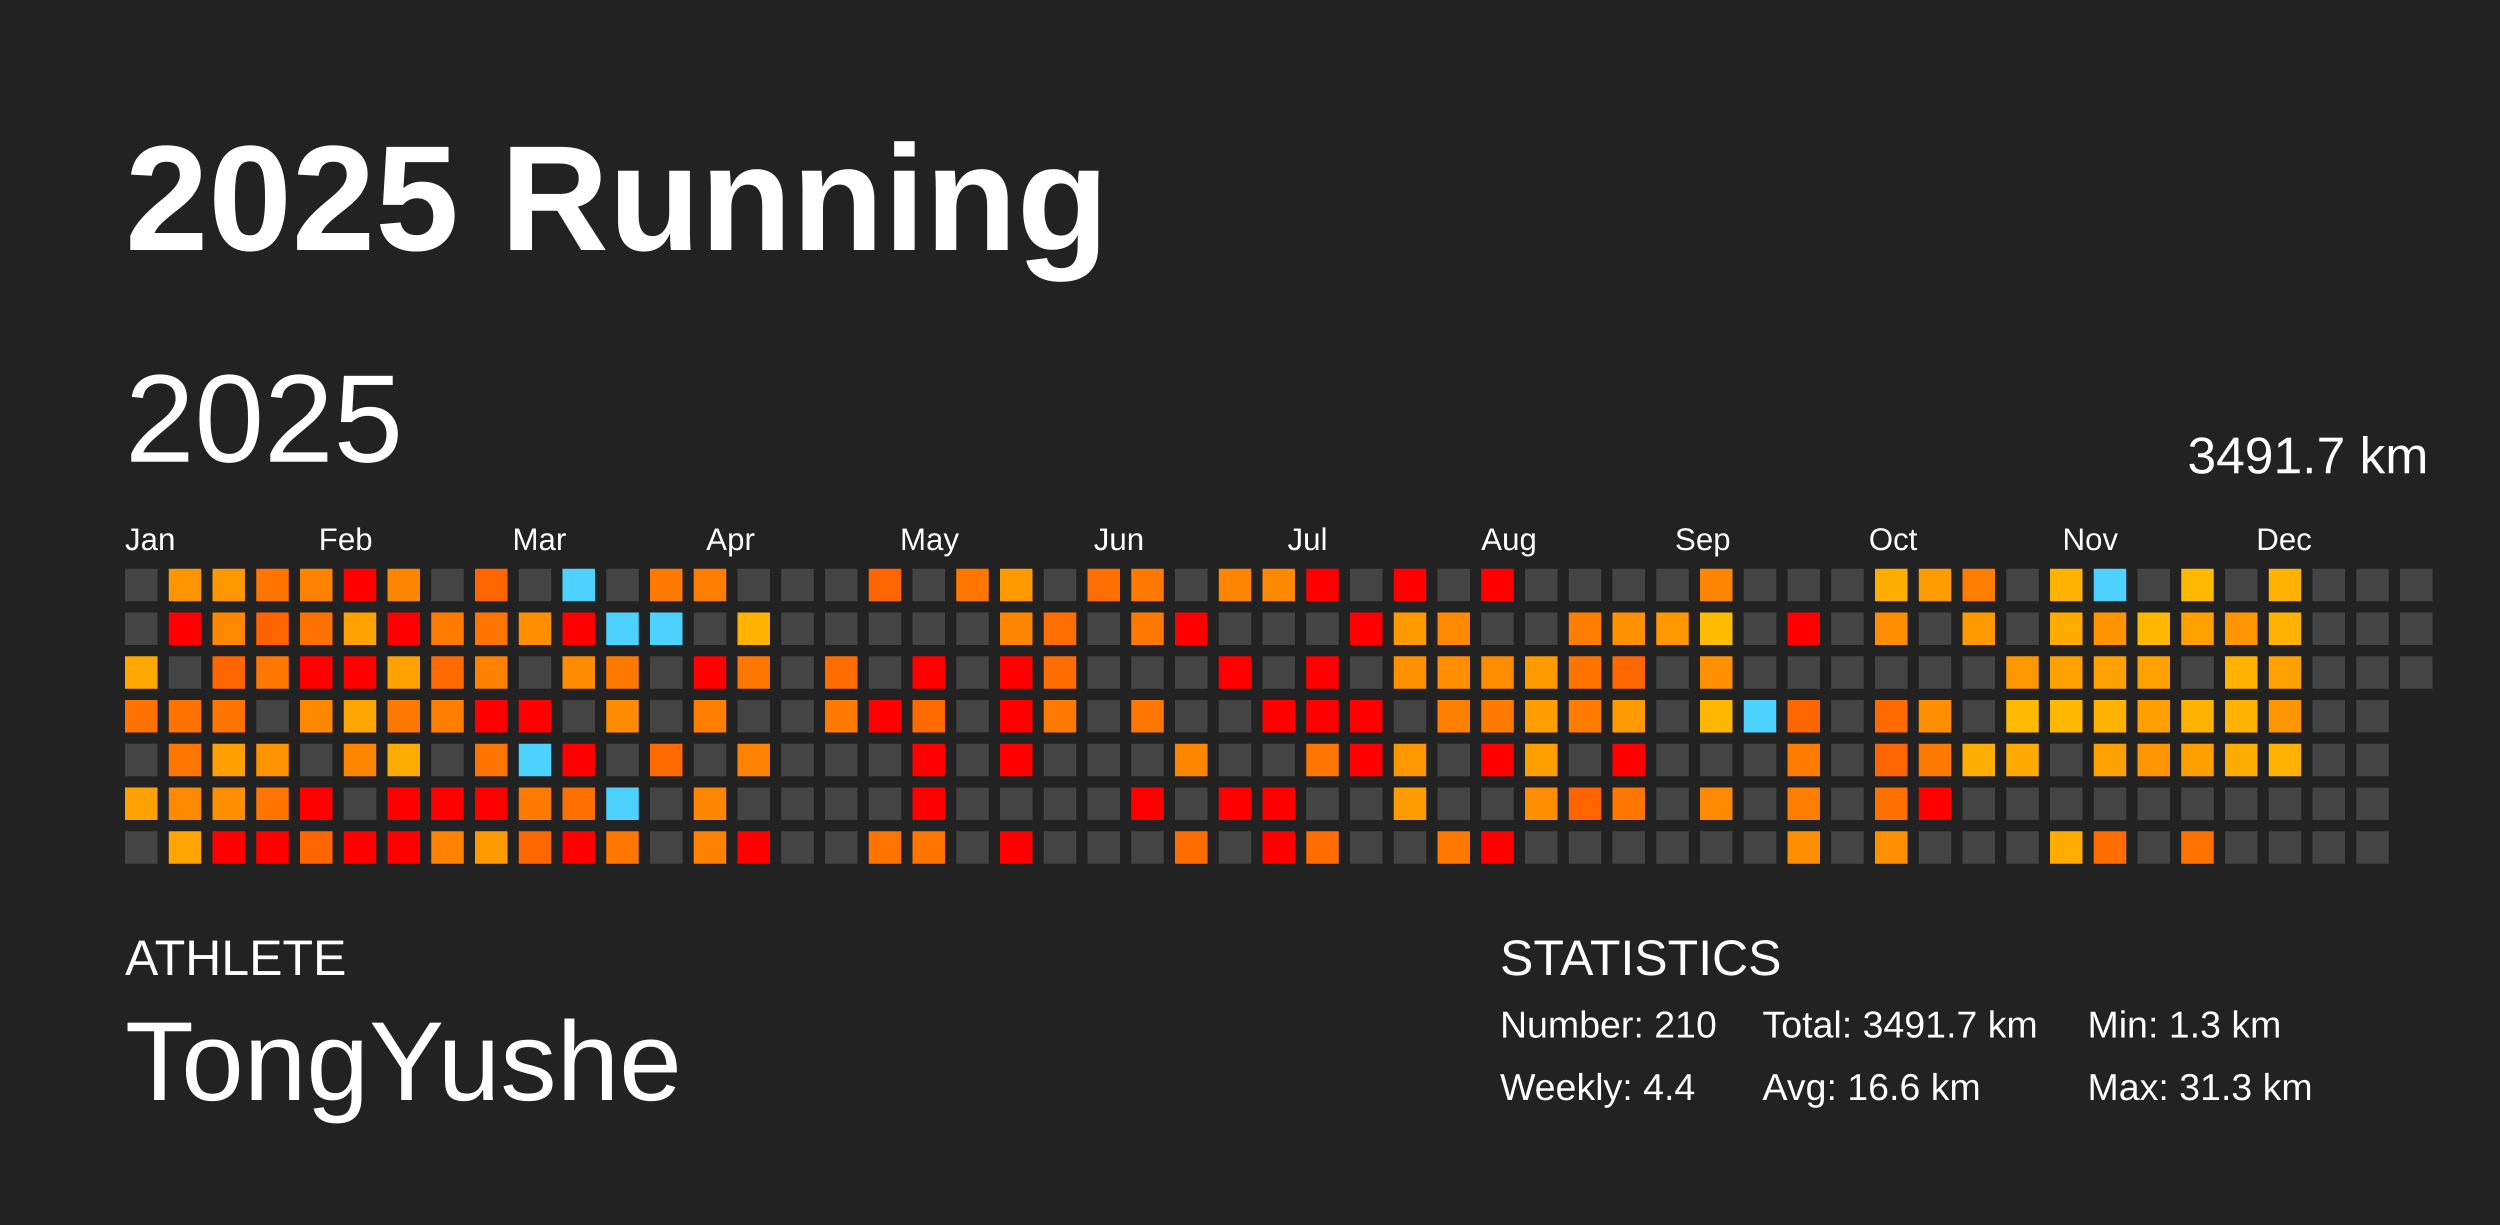
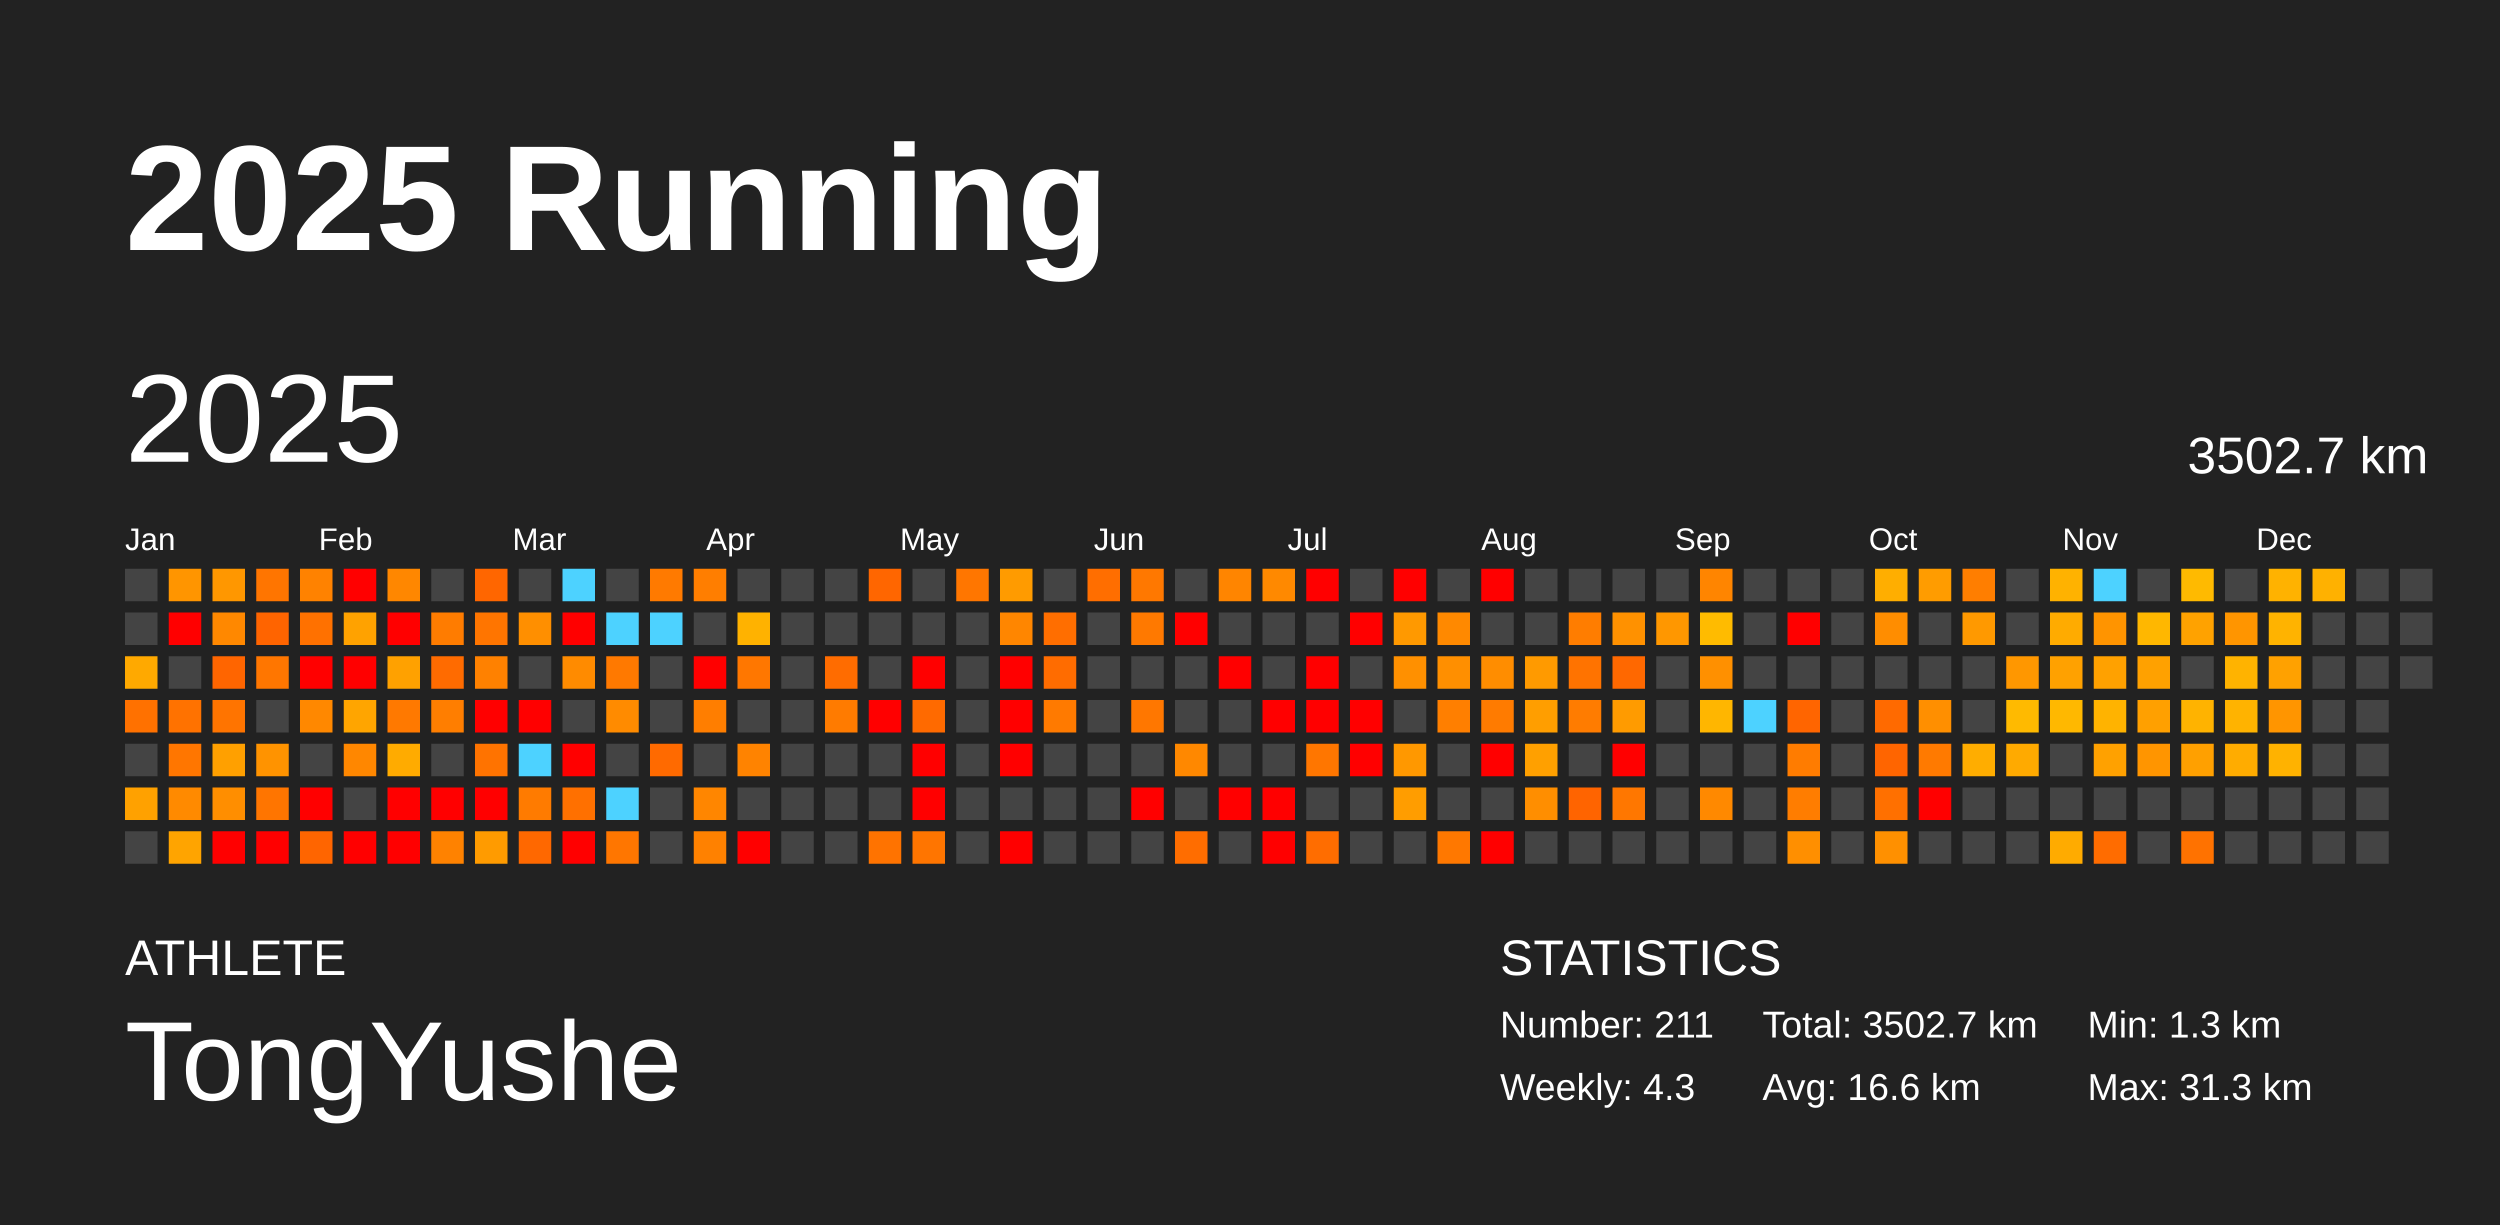
<svg xmlns="http://www.w3.org/2000/svg" baseProfile="full" height="98mm" version="1.1" viewBox="0,0,200,98" width="200mm">
  <defs />
  <rect fill="#222222" height="98" width="200" x="0" y="0" />
  <text fill="#FFFFFF" style="font-size:12px; font-family:Arial; font-weight:bold;" x="10" y="20">2025 Running</text>
  <text fill="#FFFFFF" style="font-size:4px; font-family:Arial" x="10" y="78">ATHLETE</text>
  <text fill="#FFFFFF" style="font-size:9px; font-family:Arial" x="10" y="88">TongYushe</text>
  <text fill="#FFFFFF" style="font-size:4px; font-family:Arial" x="120" y="78">STATISTICS</text>
-   <text fill="#FFFFFF" style="font-size:3px; font-family:Arial" x="120" y="83">Number: 210</text>
-   <text fill="#FFFFFF" style="font-size:3px; font-family:Arial" x="120" y="88">Weekly: 4.4</text>
-   <text fill="#FFFFFF" style="font-size:3px; font-family:Arial" x="141" y="83">Total: 3491.7 km</text>
+   <text fill="#FFFFFF" style="font-size:3px; font-family:Arial" x="120" y="83">Number: 211</text>
+   <text fill="#FFFFFF" style="font-size:3px; font-family:Arial" x="120" y="88">Weekly: 4.3</text>
+   <text fill="#FFFFFF" style="font-size:3px; font-family:Arial" x="141" y="83">Total: 3502.7 km</text>
  <text fill="#FFFFFF" style="font-size:3px; font-family:Arial" x="141" y="88">Avg: 16.6 km</text>
  <text fill="#FFFFFF" style="font-size:3px; font-family:Arial" x="167" y="83">Min: 1.3 km</text>
  <text fill="#FFFFFF" style="font-size:3px; font-family:Arial" x="167" y="88">Max: 31.3 km</text>
  <text dominant-baseline="hanging" fill="#FFFFFF" style="font-size:10.0px; font-family:Arial;" x="10" y="30">2025</text>
-   <text dominant-baseline="hanging" fill="#FFFFFF" style="font-size:4.125px; font-family:Arial;" x="175" y="35">3491.7 km</text>
+   <text dominant-baseline="hanging" fill="#FFFFFF" style="font-size:4.125px; font-family:Arial;" x="175" y="35">3502.7 km</text>
  <text fill="#FFFFFF" style="font-size:2.5px; font-family:Arial" x="10.0" y="44">Jan</text>
  <text fill="#FFFFFF" style="font-size:2.5px; font-family:Arial" x="25.5" y="44">Feb</text>
  <text fill="#FFFFFF" style="font-size:2.5px; font-family:Arial" x="41.0" y="44">Mar</text>
  <text fill="#FFFFFF" style="font-size:2.5px; font-family:Arial" x="56.5" y="44">Apr</text>
  <text fill="#FFFFFF" style="font-size:2.5px; font-family:Arial" x="72.0" y="44">May</text>
  <text fill="#FFFFFF" style="font-size:2.5px; font-family:Arial" x="87.5" y="44">Jun</text>
  <text fill="#FFFFFF" style="font-size:2.5px; font-family:Arial" x="103.0" y="44">Jul</text>
  <text fill="#FFFFFF" style="font-size:2.5px; font-family:Arial" x="118.5" y="44">Aug</text>
  <text fill="#FFFFFF" style="font-size:2.5px; font-family:Arial" x="134.0" y="44">Sep</text>
  <text fill="#FFFFFF" style="font-size:2.5px; font-family:Arial" x="149.5" y="44">Oct</text>
  <text fill="#FFFFFF" style="font-size:2.5px; font-family:Arial" x="165.0" y="44">Nov</text>
  <text fill="#FFFFFF" style="font-size:2.5px; font-family:Arial" x="180.5" y="44">Dec</text>
  <rect fill="#444444" height="2.6" width="2.6" x="10.0" y="45.5" />
  <rect fill="#444444" height="2.6" width="2.6" x="10.0" y="49.0" />
  <rect fill="#ffa900" height="2.6" width="2.6" x="10.0" y="52.5" />
  <rect fill="#ff7100" height="2.6" width="2.6" x="10.0" y="56.0" />
  <rect fill="#444444" height="2.6" width="2.6" x="10.0" y="59.5" />
  <rect fill="#ffa100" height="2.6" width="2.6" x="10.0" y="63.0" />
  <rect fill="#444444" height="2.6" width="2.6" x="10.0" y="66.5" />
  <rect fill="#ff9500" height="2.6" width="2.6" x="13.5" y="45.5" />
  <rect fill="red" height="2.6" width="2.6" x="13.5" y="49.0" />
  <rect fill="#444444" height="2.6" width="2.6" x="13.5" y="52.5" />
  <rect fill="#ff7200" height="2.6" width="2.6" x="13.5" y="56.0" />
  <rect fill="#ff7600" height="2.6" width="2.6" x="13.5" y="59.5" />
  <rect fill="#ff8a00" height="2.6" width="2.6" x="13.5" y="63.0" />
  <rect fill="#ffa400" height="2.6" width="2.6" x="13.5" y="66.5" />
  <rect fill="#ff9700" height="2.6" width="2.6" x="17.0" y="45.5" />
  <rect fill="#ff8800" height="2.6" width="2.6" x="17.0" y="49.0" />
  <rect fill="#ff6500" height="2.6" width="2.6" x="17.0" y="52.5" />
  <rect fill="#ff7400" height="2.6" width="2.6" x="17.0" y="56.0" />
  <rect fill="#ffa000" height="2.6" width="2.6" x="17.0" y="59.5" />
  <rect fill="#ff8e00" height="2.6" width="2.6" x="17.0" y="63.0" />
  <rect fill="red" height="2.6" width="2.6" x="17.0" y="66.5" />
  <rect fill="#ff7500" height="2.6" width="2.6" x="20.5" y="45.5" />
  <rect fill="#ff6400" height="2.6" width="2.6" x="20.5" y="49.0" />
  <rect fill="#ff7600" height="2.6" width="2.6" x="20.5" y="52.5" />
  <rect fill="#444444" height="2.6" width="2.6" x="20.5" y="56.0" />
  <rect fill="#ff9300" height="2.6" width="2.6" x="20.5" y="59.5" />
  <rect fill="#ff7500" height="2.6" width="2.6" x="20.5" y="63.0" />
  <rect fill="red" height="2.6" width="2.6" x="20.5" y="66.5" />
  <rect fill="#ff8200" height="2.6" width="2.6" x="24.0" y="45.5" />
  <rect fill="#ff7100" height="2.6" width="2.6" x="24.0" y="49.0" />
  <rect fill="red" height="2.6" width="2.6" x="24.0" y="52.5" />
  <rect fill="#ff8800" height="2.6" width="2.6" x="24.0" y="56.0" />
  <rect fill="#444444" height="2.6" width="2.6" x="24.0" y="59.5" />
  <rect fill="red" height="2.6" width="2.6" x="24.0" y="63.0" />
  <rect fill="#ff6500" height="2.6" width="2.6" x="24.0" y="66.5" />
  <rect fill="red" height="2.6" width="2.6" x="27.5" y="45.5" />
  <rect fill="#ffa200" height="2.6" width="2.6" x="27.5" y="49.0" />
  <rect fill="red" height="2.6" width="2.6" x="27.5" y="52.5" />
  <rect fill="#ffa500" height="2.6" width="2.6" x="27.5" y="56.0" />
  <rect fill="#ff8700" height="2.6" width="2.6" x="27.5" y="59.5" />
  <rect fill="#444444" height="2.6" width="2.6" x="27.5" y="63.0" />
  <rect fill="red" height="2.6" width="2.6" x="27.5" y="66.5" />
  <rect fill="#ff8700" height="2.6" width="2.6" x="31.0" y="45.5" />
  <rect fill="red" height="2.6" width="2.6" x="31.0" y="49.0" />
  <rect fill="#ffa100" height="2.6" width="2.6" x="31.0" y="52.5" />
  <rect fill="#ff7900" height="2.6" width="2.6" x="31.0" y="56.0" />
  <rect fill="#ffab00" height="2.6" width="2.6" x="31.0" y="59.5" />
  <rect fill="red" height="2.6" width="2.6" x="31.0" y="63.0" />
  <rect fill="red" height="2.6" width="2.6" x="31.0" y="66.5" />
  <rect fill="#444444" height="2.6" width="2.6" x="34.5" y="45.5" />
  <rect fill="#ff7c00" height="2.6" width="2.6" x="34.5" y="49.0" />
  <rect fill="#ff6b00" height="2.6" width="2.6" x="34.5" y="52.5" />
  <rect fill="#ff7e00" height="2.6" width="2.6" x="34.5" y="56.0" />
  <rect fill="#444444" height="2.6" width="2.6" x="34.5" y="59.5" />
  <rect fill="red" height="2.6" width="2.6" x="34.5" y="63.0" />
  <rect fill="#ff8200" height="2.6" width="2.6" x="34.5" y="66.5" />
  <rect fill="#ff6600" height="2.6" width="2.6" x="38.0" y="45.5" />
  <rect fill="#ff7500" height="2.6" width="2.6" x="38.0" y="49.0" />
  <rect fill="#ff8100" height="2.6" width="2.6" x="38.0" y="52.5" />
  <rect fill="red" height="2.6" width="2.6" x="38.0" y="56.0" />
  <rect fill="#ff7300" height="2.6" width="2.6" x="38.0" y="59.5" />
  <rect fill="red" height="2.6" width="2.6" x="38.0" y="63.0" />
  <rect fill="#ff9b00" height="2.6" width="2.6" x="38.0" y="66.5" />
  <rect fill="#444444" height="2.6" width="2.6" x="41.5" y="45.5" />
  <rect fill="#ff8f00" height="2.6" width="2.6" x="41.5" y="49.0" />
  <rect fill="#444444" height="2.6" width="2.6" x="41.5" y="52.5" />
  <rect fill="red" height="2.6" width="2.6" x="41.5" y="56.0" />
  <rect fill="#4dd2ff" height="2.6" width="2.6" x="41.5" y="59.5" />
  <rect fill="#ff7b00" height="2.6" width="2.6" x="41.5" y="63.0" />
  <rect fill="#ff6800" height="2.6" width="2.6" x="41.5" y="66.5" />
  <rect fill="#4dd2ff" height="2.6" width="2.6" x="45.0" y="45.5" />
  <rect fill="red" height="2.6" width="2.6" x="45.0" y="49.0" />
  <rect fill="#ff8b00" height="2.6" width="2.6" x="45.0" y="52.5" />
  <rect fill="#444444" height="2.6" width="2.6" x="45.0" y="56.0" />
  <rect fill="red" height="2.6" width="2.6" x="45.0" y="59.5" />
  <rect fill="#ff7000" height="2.6" width="2.6" x="45.0" y="63.0" />
  <rect fill="red" height="2.6" width="2.6" x="45.0" y="66.5" />
  <rect fill="#444444" height="2.6" width="2.6" x="48.5" y="45.5" />
  <rect fill="#4dd2ff" height="2.6" width="2.6" x="48.5" y="49.0" />
  <rect fill="#ff7900" height="2.6" width="2.6" x="48.5" y="52.5" />
  <rect fill="#ff8b00" height="2.6" width="2.6" x="48.5" y="56.0" />
  <rect fill="#444444" height="2.6" width="2.6" x="48.5" y="59.5" />
  <rect fill="#4dd2ff" height="2.6" width="2.6" x="48.5" y="63.0" />
  <rect fill="#ff7600" height="2.6" width="2.6" x="48.5" y="66.5" />
  <rect fill="#ff7a00" height="2.6" width="2.6" x="52.0" y="45.5" />
  <rect fill="#4dd2ff" height="2.6" width="2.6" x="52.0" y="49.0" />
  <rect fill="#444444" height="2.6" width="2.6" x="52.0" y="52.5" />
  <rect fill="#444444" height="2.6" width="2.6" x="52.0" y="56.0" />
  <rect fill="#ff6a00" height="2.6" width="2.6" x="52.0" y="59.5" />
  <rect fill="#444444" height="2.6" width="2.6" x="52.0" y="63.0" />
  <rect fill="#444444" height="2.6" width="2.6" x="52.0" y="66.5" />
  <rect fill="#ff7e00" height="2.6" width="2.6" x="55.5" y="45.5" />
  <rect fill="#444444" height="2.6" width="2.6" x="55.5" y="49.0" />
  <rect fill="red" height="2.6" width="2.6" x="55.5" y="52.5" />
  <rect fill="#ff7e00" height="2.6" width="2.6" x="55.5" y="56.0" />
  <rect fill="#444444" height="2.6" width="2.6" x="55.5" y="59.5" />
  <rect fill="#ff8600" height="2.6" width="2.6" x="55.5" y="63.0" />
  <rect fill="#ff8100" height="2.6" width="2.6" x="55.5" y="66.5" />
  <rect fill="#444444" height="2.6" width="2.6" x="59.0" y="45.5" />
  <rect fill="#ffb200" height="2.6" width="2.6" x="59.0" y="49.0" />
  <rect fill="#ff7700" height="2.6" width="2.6" x="59.0" y="52.5" />
  <rect fill="#444444" height="2.6" width="2.6" x="59.0" y="56.0" />
  <rect fill="#ff8300" height="2.6" width="2.6" x="59.0" y="59.5" />
  <rect fill="#444444" height="2.6" width="2.6" x="59.0" y="63.0" />
  <rect fill="red" height="2.6" width="2.6" x="59.0" y="66.5" />
  <rect fill="#444444" height="2.6" width="2.6" x="62.5" y="45.5" />
  <rect fill="#444444" height="2.6" width="2.6" x="62.5" y="49.0" />
  <rect fill="#444444" height="2.6" width="2.6" x="62.5" y="52.5" />
  <rect fill="#444444" height="2.6" width="2.6" x="62.5" y="56.0" />
  <rect fill="#444444" height="2.6" width="2.6" x="62.5" y="59.5" />
  <rect fill="#444444" height="2.6" width="2.6" x="62.5" y="63.0" />
  <rect fill="#444444" height="2.6" width="2.6" x="62.5" y="66.5" />
  <rect fill="#444444" height="2.6" width="2.6" x="66.0" y="45.5" />
  <rect fill="#444444" height="2.6" width="2.6" x="66.0" y="49.0" />
  <rect fill="#ff6c00" height="2.6" width="2.6" x="66.0" y="52.5" />
  <rect fill="#ff7b00" height="2.6" width="2.6" x="66.0" y="56.0" />
  <rect fill="#444444" height="2.6" width="2.6" x="66.0" y="59.5" />
  <rect fill="#444444" height="2.6" width="2.6" x="66.0" y="63.0" />
  <rect fill="#444444" height="2.6" width="2.6" x="66.0" y="66.5" />
  <rect fill="#ff6600" height="2.6" width="2.6" x="69.5" y="45.5" />
  <rect fill="#444444" height="2.6" width="2.6" x="69.5" y="49.0" />
  <rect fill="#444444" height="2.6" width="2.6" x="69.5" y="52.5" />
  <rect fill="red" height="2.6" width="2.6" x="69.5" y="56.0" />
  <rect fill="#444444" height="2.6" width="2.6" x="69.5" y="59.5" />
  <rect fill="#444444" height="2.6" width="2.6" x="69.5" y="63.0" />
  <rect fill="#ff7300" height="2.6" width="2.6" x="69.5" y="66.5" />
  <rect fill="#444444" height="2.6" width="2.6" x="73.0" y="45.5" />
  <rect fill="#444444" height="2.6" width="2.6" x="73.0" y="49.0" />
  <rect fill="red" height="2.6" width="2.6" x="73.0" y="52.5" />
  <rect fill="#ff6a00" height="2.6" width="2.6" x="73.0" y="56.0" />
  <rect fill="red" height="2.6" width="2.6" x="73.0" y="59.5" />
  <rect fill="red" height="2.6" width="2.6" x="73.0" y="63.0" />
  <rect fill="#ff7500" height="2.6" width="2.6" x="73.0" y="66.5" />
  <rect fill="#ff7600" height="2.6" width="2.6" x="76.5" y="45.5" />
  <rect fill="#444444" height="2.6" width="2.6" x="76.5" y="49.0" />
  <rect fill="#444444" height="2.6" width="2.6" x="76.5" y="52.5" />
  <rect fill="#444444" height="2.6" width="2.6" x="76.5" y="56.0" />
  <rect fill="#444444" height="2.6" width="2.6" x="76.5" y="59.5" />
  <rect fill="#444444" height="2.6" width="2.6" x="76.5" y="63.0" />
  <rect fill="#444444" height="2.6" width="2.6" x="76.5" y="66.5" />
  <rect fill="#ff9b00" height="2.6" width="2.6" x="80.0" y="45.5" />
  <rect fill="#ff8600" height="2.6" width="2.6" x="80.0" y="49.0" />
  <rect fill="red" height="2.6" width="2.6" x="80.0" y="52.5" />
  <rect fill="red" height="2.6" width="2.6" x="80.0" y="56.0" />
  <rect fill="red" height="2.6" width="2.6" x="80.0" y="59.5" />
  <rect fill="#444444" height="2.6" width="2.6" x="80.0" y="63.0" />
  <rect fill="red" height="2.6" width="2.6" x="80.0" y="66.5" />
  <rect fill="#444444" height="2.6" width="2.6" x="83.5" y="45.5" />
  <rect fill="#ff6e00" height="2.6" width="2.6" x="83.5" y="49.0" />
  <rect fill="#ff6c00" height="2.6" width="2.6" x="83.5" y="52.5" />
  <rect fill="#ff7a00" height="2.6" width="2.6" x="83.5" y="56.0" />
  <rect fill="#444444" height="2.6" width="2.6" x="83.5" y="59.5" />
  <rect fill="#444444" height="2.6" width="2.6" x="83.5" y="63.0" />
  <rect fill="#444444" height="2.6" width="2.6" x="83.5" y="66.5" />
  <rect fill="#ff6e00" height="2.6" width="2.6" x="87.0" y="45.5" />
  <rect fill="#444444" height="2.6" width="2.6" x="87.0" y="49.0" />
  <rect fill="#444444" height="2.6" width="2.6" x="87.0" y="52.5" />
  <rect fill="#444444" height="2.6" width="2.6" x="87.0" y="56.0" />
  <rect fill="#444444" height="2.6" width="2.6" x="87.0" y="59.5" />
  <rect fill="#444444" height="2.6" width="2.6" x="87.0" y="63.0" />
  <rect fill="#444444" height="2.6" width="2.6" x="87.0" y="66.5" />
  <rect fill="#ff7800" height="2.6" width="2.6" x="90.5" y="45.5" />
  <rect fill="#ff7900" height="2.6" width="2.6" x="90.5" y="49.0" />
  <rect fill="#444444" height="2.6" width="2.6" x="90.5" y="52.5" />
  <rect fill="#ff7700" height="2.6" width="2.6" x="90.5" y="56.0" />
  <rect fill="#444444" height="2.6" width="2.6" x="90.5" y="59.5" />
  <rect fill="red" height="2.6" width="2.6" x="90.5" y="63.0" />
  <rect fill="#444444" height="2.6" width="2.6" x="90.5" y="66.5" />
  <rect fill="#444444" height="2.6" width="2.6" x="94.0" y="45.5" />
  <rect fill="red" height="2.6" width="2.6" x="94.0" y="49.0" />
  <rect fill="#444444" height="2.6" width="2.6" x="94.0" y="52.5" />
  <rect fill="#444444" height="2.6" width="2.6" x="94.0" y="56.0" />
  <rect fill="#ff8800" height="2.6" width="2.6" x="94.0" y="59.5" />
  <rect fill="#444444" height="2.6" width="2.6" x="94.0" y="63.0" />
  <rect fill="#ff6d00" height="2.6" width="2.6" x="94.0" y="66.5" />
  <rect fill="#ff8500" height="2.6" width="2.6" x="97.5" y="45.5" />
  <rect fill="#444444" height="2.6" width="2.6" x="97.5" y="49.0" />
  <rect fill="red" height="2.6" width="2.6" x="97.5" y="52.5" />
  <rect fill="#444444" height="2.6" width="2.6" x="97.5" y="56.0" />
  <rect fill="#444444" height="2.6" width="2.6" x="97.5" y="59.5" />
  <rect fill="red" height="2.6" width="2.6" x="97.5" y="63.0" />
  <rect fill="#444444" height="2.6" width="2.6" x="97.5" y="66.5" />
  <rect fill="#ff8900" height="2.6" width="2.6" x="101.0" y="45.5" />
  <rect fill="#444444" height="2.6" width="2.6" x="101.0" y="49.0" />
  <rect fill="#444444" height="2.6" width="2.6" x="101.0" y="52.5" />
  <rect fill="red" height="2.6" width="2.6" x="101.0" y="56.0" />
  <rect fill="#444444" height="2.6" width="2.6" x="101.0" y="59.5" />
  <rect fill="red" height="2.6" width="2.6" x="101.0" y="63.0" />
  <rect fill="red" height="2.6" width="2.6" x="101.0" y="66.5" />
  <rect fill="red" height="2.6" width="2.6" x="104.5" y="45.5" />
  <rect fill="#444444" height="2.6" width="2.6" x="104.5" y="49.0" />
  <rect fill="red" height="2.6" width="2.6" x="104.5" y="52.5" />
  <rect fill="red" height="2.6" width="2.6" x="104.5" y="56.0" />
  <rect fill="#ff7600" height="2.6" width="2.6" x="104.5" y="59.5" />
  <rect fill="#444444" height="2.6" width="2.6" x="104.5" y="63.0" />
  <rect fill="#ff6d00" height="2.6" width="2.6" x="104.5" y="66.5" />
  <rect fill="#444444" height="2.6" width="2.6" x="108.0" y="45.5" />
  <rect fill="red" height="2.6" width="2.6" x="108.0" y="49.0" />
  <rect fill="#444444" height="2.6" width="2.6" x="108.0" y="52.5" />
  <rect fill="red" height="2.6" width="2.6" x="108.0" y="56.0" />
  <rect fill="red" height="2.6" width="2.6" x="108.0" y="59.5" />
  <rect fill="#444444" height="2.6" width="2.6" x="108.0" y="63.0" />
  <rect fill="#444444" height="2.6" width="2.6" x="108.0" y="66.5" />
  <rect fill="red" height="2.6" width="2.6" x="111.5" y="45.5" />
  <rect fill="#ff9900" height="2.6" width="2.6" x="111.5" y="49.0" />
  <rect fill="#ff9000" height="2.6" width="2.6" x="111.5" y="52.5" />
  <rect fill="#444444" height="2.6" width="2.6" x="111.5" y="56.0" />
  <rect fill="#ff9800" height="2.6" width="2.6" x="111.5" y="59.5" />
  <rect fill="#ff9d00" height="2.6" width="2.6" x="111.5" y="63.0" />
  <rect fill="#444444" height="2.6" width="2.6" x="111.5" y="66.5" />
  <rect fill="#444444" height="2.6" width="2.6" x="115.0" y="45.5" />
  <rect fill="#ff8900" height="2.6" width="2.6" x="115.0" y="49.0" />
  <rect fill="#ff8f00" height="2.6" width="2.6" x="115.0" y="52.5" />
  <rect fill="#ff7f00" height="2.6" width="2.6" x="115.0" y="56.0" />
  <rect fill="#444444" height="2.6" width="2.6" x="115.0" y="59.5" />
  <rect fill="#444444" height="2.6" width="2.6" x="115.0" y="63.0" />
  <rect fill="#ff7800" height="2.6" width="2.6" x="115.0" y="66.5" />
  <rect fill="red" height="2.6" width="2.6" x="118.5" y="45.5" />
  <rect fill="#444444" height="2.6" width="2.6" x="118.5" y="49.0" />
  <rect fill="#ff8d00" height="2.6" width="2.6" x="118.5" y="52.5" />
  <rect fill="#ff7b00" height="2.6" width="2.6" x="118.5" y="56.0" />
  <rect fill="red" height="2.6" width="2.6" x="118.5" y="59.5" />
  <rect fill="#444444" height="2.6" width="2.6" x="118.5" y="63.0" />
  <rect fill="red" height="2.6" width="2.6" x="118.5" y="66.5" />
  <rect fill="#444444" height="2.6" width="2.6" x="122.0" y="45.5" />
  <rect fill="#444444" height="2.6" width="2.6" x="122.0" y="49.0" />
  <rect fill="#ff9a00" height="2.6" width="2.6" x="122.0" y="52.5" />
  <rect fill="#ff9e00" height="2.6" width="2.6" x="122.0" y="56.0" />
  <rect fill="#ffa000" height="2.6" width="2.6" x="122.0" y="59.5" />
  <rect fill="#ff8e00" height="2.6" width="2.6" x="122.0" y="63.0" />
  <rect fill="#444444" height="2.6" width="2.6" x="122.0" y="66.5" />
  <rect fill="#444444" height="2.6" width="2.6" x="125.5" y="45.5" />
  <rect fill="#ff7d00" height="2.6" width="2.6" x="125.5" y="49.0" />
  <rect fill="#ff7300" height="2.6" width="2.6" x="125.5" y="52.5" />
  <rect fill="#ff7c00" height="2.6" width="2.6" x="125.5" y="56.0" />
  <rect fill="#444444" height="2.6" width="2.6" x="125.5" y="59.5" />
  <rect fill="#ff6400" height="2.6" width="2.6" x="125.5" y="63.0" />
  <rect fill="#444444" height="2.6" width="2.6" x="125.5" y="66.5" />
  <rect fill="#444444" height="2.6" width="2.6" x="129.0" y="45.5" />
  <rect fill="#ff9100" height="2.6" width="2.6" x="129.0" y="49.0" />
  <rect fill="#ff6800" height="2.6" width="2.6" x="129.0" y="52.5" />
  <rect fill="#ff9b00" height="2.6" width="2.6" x="129.0" y="56.0" />
  <rect fill="red" height="2.6" width="2.6" x="129.0" y="59.5" />
  <rect fill="#ff7700" height="2.6" width="2.6" x="129.0" y="63.0" />
  <rect fill="#444444" height="2.6" width="2.6" x="129.0" y="66.5" />
  <rect fill="#444444" height="2.6" width="2.6" x="132.5" y="45.5" />
  <rect fill="#ff9700" height="2.6" width="2.6" x="132.5" y="49.0" />
  <rect fill="#444444" height="2.6" width="2.6" x="132.5" y="52.5" />
  <rect fill="#444444" height="2.6" width="2.6" x="132.5" y="56.0" />
  <rect fill="#444444" height="2.6" width="2.6" x="132.5" y="59.5" />
  <rect fill="#444444" height="2.6" width="2.6" x="132.5" y="63.0" />
  <rect fill="#444444" height="2.6" width="2.6" x="132.5" y="66.5" />
  <rect fill="#ff8500" height="2.6" width="2.6" x="136.0" y="45.5" />
  <rect fill="#ffbb00" height="2.6" width="2.6" x="136.0" y="49.0" />
  <rect fill="#ff9000" height="2.6" width="2.6" x="136.0" y="52.5" />
  <rect fill="#ffb600" height="2.6" width="2.6" x="136.0" y="56.0" />
  <rect fill="#444444" height="2.6" width="2.6" x="136.0" y="59.5" />
  <rect fill="#ff8900" height="2.6" width="2.6" x="136.0" y="63.0" />
  <rect fill="#444444" height="2.6" width="2.6" x="136.0" y="66.5" />
  <rect fill="#444444" height="2.6" width="2.6" x="139.5" y="45.5" />
  <rect fill="#444444" height="2.6" width="2.6" x="139.5" y="49.0" />
  <rect fill="#444444" height="2.6" width="2.6" x="139.5" y="52.5" />
  <rect fill="#4dd2ff" height="2.6" width="2.6" x="139.5" y="56.0" />
  <rect fill="#444444" height="2.6" width="2.6" x="139.5" y="59.5" />
  <rect fill="#444444" height="2.6" width="2.6" x="139.5" y="63.0" />
  <rect fill="#444444" height="2.6" width="2.6" x="139.5" y="66.5" />
  <rect fill="#444444" height="2.6" width="2.6" x="143.0" y="45.5" />
  <rect fill="red" height="2.6" width="2.6" x="143.0" y="49.0" />
  <rect fill="#444444" height="2.6" width="2.6" x="143.0" y="52.5" />
  <rect fill="#ff6500" height="2.6" width="2.6" x="143.0" y="56.0" />
  <rect fill="#ff7c00" height="2.6" width="2.6" x="143.0" y="59.5" />
  <rect fill="#ff7d00" height="2.6" width="2.6" x="143.0" y="63.0" />
  <rect fill="#ff8f00" height="2.6" width="2.6" x="143.0" y="66.5" />
  <rect fill="#444444" height="2.6" width="2.6" x="146.5" y="45.5" />
  <rect fill="#444444" height="2.6" width="2.6" x="146.5" y="49.0" />
  <rect fill="#444444" height="2.6" width="2.6" x="146.5" y="52.5" />
  <rect fill="#444444" height="2.6" width="2.6" x="146.5" y="56.0" />
  <rect fill="#444444" height="2.6" width="2.6" x="146.5" y="59.5" />
  <rect fill="#444444" height="2.6" width="2.6" x="146.5" y="63.0" />
  <rect fill="#444444" height="2.6" width="2.6" x="146.5" y="66.5" />
  <rect fill="#ffae00" height="2.6" width="2.6" x="150.0" y="45.5" />
  <rect fill="#ff8d00" height="2.6" width="2.6" x="150.0" y="49.0" />
  <rect fill="#444444" height="2.6" width="2.6" x="150.0" y="52.5" />
  <rect fill="#ff6a00" height="2.6" width="2.6" x="150.0" y="56.0" />
  <rect fill="#ff6500" height="2.6" width="2.6" x="150.0" y="59.5" />
  <rect fill="#ff7000" height="2.6" width="2.6" x="150.0" y="63.0" />
  <rect fill="#ff9000" height="2.6" width="2.6" x="150.0" y="66.5" />
  <rect fill="#ff9c00" height="2.6" width="2.6" x="153.5" y="45.5" />
  <rect fill="#444444" height="2.6" width="2.6" x="153.5" y="49.0" />
  <rect fill="#444444" height="2.6" width="2.6" x="153.5" y="52.5" />
  <rect fill="#ff8f00" height="2.6" width="2.6" x="153.5" y="56.0" />
  <rect fill="#ff7a00" height="2.6" width="2.6" x="153.5" y="59.5" />
  <rect fill="red" height="2.6" width="2.6" x="153.5" y="63.0" />
  <rect fill="#444444" height="2.6" width="2.6" x="153.5" y="66.5" />
  <rect fill="#ff7e00" height="2.6" width="2.6" x="157.0" y="45.5" />
  <rect fill="#ff9900" height="2.6" width="2.6" x="157.0" y="49.0" />
  <rect fill="#444444" height="2.6" width="2.6" x="157.0" y="52.5" />
  <rect fill="#444444" height="2.6" width="2.6" x="157.0" y="56.0" />
  <rect fill="#ffad00" height="2.6" width="2.6" x="157.0" y="59.5" />
  <rect fill="#444444" height="2.6" width="2.6" x="157.0" y="63.0" />
  <rect fill="#444444" height="2.6" width="2.6" x="157.0" y="66.5" />
  <rect fill="#444444" height="2.6" width="2.6" x="160.5" y="45.5" />
  <rect fill="#444444" height="2.6" width="2.6" x="160.5" y="49.0" />
  <rect fill="#ff9700" height="2.6" width="2.6" x="160.5" y="52.5" />
  <rect fill="#ffba00" height="2.6" width="2.6" x="160.5" y="56.0" />
  <rect fill="#ffaa00" height="2.6" width="2.6" x="160.5" y="59.5" />
  <rect fill="#444444" height="2.6" width="2.6" x="160.5" y="63.0" />
  <rect fill="#444444" height="2.6" width="2.6" x="160.5" y="66.5" />
  <rect fill="#ffb200" height="2.6" width="2.6" x="164.0" y="45.5" />
  <rect fill="#ffab00" height="2.6" width="2.6" x="164.0" y="49.0" />
  <rect fill="#ffa100" height="2.6" width="2.6" x="164.0" y="52.5" />
  <rect fill="#ffb800" height="2.6" width="2.6" x="164.0" y="56.0" />
  <rect fill="#444444" height="2.6" width="2.6" x="164.0" y="59.5" />
  <rect fill="#444444" height="2.6" width="2.6" x="164.0" y="63.0" />
  <rect fill="#ffab00" height="2.6" width="2.6" x="164.0" y="66.5" />
  <rect fill="#4dd2ff" height="2.6" width="2.6" x="167.5" y="45.5" />
  <rect fill="#ff9400" height="2.6" width="2.6" x="167.5" y="49.0" />
  <rect fill="#ffa100" height="2.6" width="2.6" x="167.5" y="52.5" />
  <rect fill="#ffb300" height="2.6" width="2.6" x="167.5" y="56.0" />
  <rect fill="#ffa100" height="2.6" width="2.6" x="167.5" y="59.5" />
  <rect fill="#444444" height="2.6" width="2.6" x="167.5" y="63.0" />
  <rect fill="#ff6c00" height="2.6" width="2.6" x="167.5" y="66.5" />
  <rect fill="#444444" height="2.6" width="2.6" x="171.0" y="45.5" />
  <rect fill="#ffb700" height="2.6" width="2.6" x="171.0" y="49.0" />
  <rect fill="#ffa100" height="2.6" width="2.6" x="171.0" y="52.5" />
  <rect fill="#ffa000" height="2.6" width="2.6" x="171.0" y="56.0" />
  <rect fill="#ff9500" height="2.6" width="2.6" x="171.0" y="59.5" />
  <rect fill="#444444" height="2.6" width="2.6" x="171.0" y="63.0" />
  <rect fill="#444444" height="2.6" width="2.6" x="171.0" y="66.5" />
  <rect fill="#ffba00" height="2.6" width="2.6" x="174.5" y="45.5" />
  <rect fill="#ffa200" height="2.6" width="2.6" x="174.5" y="49.0" />
  <rect fill="#444444" height="2.6" width="2.6" x="174.5" y="52.5" />
  <rect fill="#ffb300" height="2.6" width="2.6" x="174.5" y="56.0" />
  <rect fill="#ffa000" height="2.6" width="2.6" x="174.5" y="59.5" />
  <rect fill="#444444" height="2.6" width="2.6" x="174.5" y="63.0" />
  <rect fill="#ff7200" height="2.6" width="2.6" x="174.5" y="66.5" />
  <rect fill="#444444" height="2.6" width="2.6" x="178.0" y="45.5" />
  <rect fill="#ff9500" height="2.6" width="2.6" x="178.0" y="49.0" />
  <rect fill="#ffb300" height="2.6" width="2.6" x="178.0" y="52.5" />
  <rect fill="#ffb300" height="2.6" width="2.6" x="178.0" y="56.0" />
  <rect fill="#ffac00" height="2.6" width="2.6" x="178.0" y="59.5" />
  <rect fill="#444444" height="2.6" width="2.6" x="178.0" y="63.0" />
  <rect fill="#444444" height="2.6" width="2.6" x="178.0" y="66.5" />
  <rect fill="#ffb200" height="2.6" width="2.6" x="181.5" y="45.5" />
  <rect fill="#ffb300" height="2.6" width="2.6" x="181.5" y="49.0" />
  <rect fill="#ffa100" height="2.6" width="2.6" x="181.5" y="52.5" />
  <rect fill="#ff9500" height="2.6" width="2.6" x="181.5" y="56.0" />
  <rect fill="#ffb200" height="2.6" width="2.6" x="181.5" y="59.5" />
  <rect fill="#444444" height="2.6" width="2.6" x="181.5" y="63.0" />
  <rect fill="#444444" height="2.6" width="2.6" x="181.5" y="66.5" />
-   <rect fill="#444444" height="2.6" width="2.6" x="185.0" y="45.5" />
+   <rect fill="#ffb100" height="2.6" width="2.6" x="185.0" y="45.5" />
  <rect fill="#444444" height="2.6" width="2.6" x="185.0" y="49.0" />
  <rect fill="#444444" height="2.6" width="2.6" x="185.0" y="52.5" />
  <rect fill="#444444" height="2.6" width="2.6" x="185.0" y="56.0" />
  <rect fill="#444444" height="2.6" width="2.6" x="185.0" y="59.5" />
  <rect fill="#444444" height="2.6" width="2.6" x="185.0" y="63.0" />
  <rect fill="#444444" height="2.6" width="2.6" x="185.0" y="66.5" />
  <rect fill="#444444" height="2.6" width="2.6" x="188.5" y="45.5" />
  <rect fill="#444444" height="2.6" width="2.6" x="188.5" y="49.0" />
  <rect fill="#444444" height="2.6" width="2.6" x="188.5" y="52.5" />
  <rect fill="#444444" height="2.6" width="2.6" x="188.5" y="56.0" />
  <rect fill="#444444" height="2.6" width="2.6" x="188.5" y="59.5" />
  <rect fill="#444444" height="2.6" width="2.6" x="188.5" y="63.0" />
  <rect fill="#444444" height="2.6" width="2.6" x="188.5" y="66.5" />
  <rect fill="#444444" height="2.6" width="2.6" x="192.0" y="45.5" />
  <rect fill="#444444" height="2.6" width="2.6" x="192.0" y="49.0" />
  <rect fill="#444444" height="2.6" width="2.6" x="192.0" y="52.5" />
</svg>
